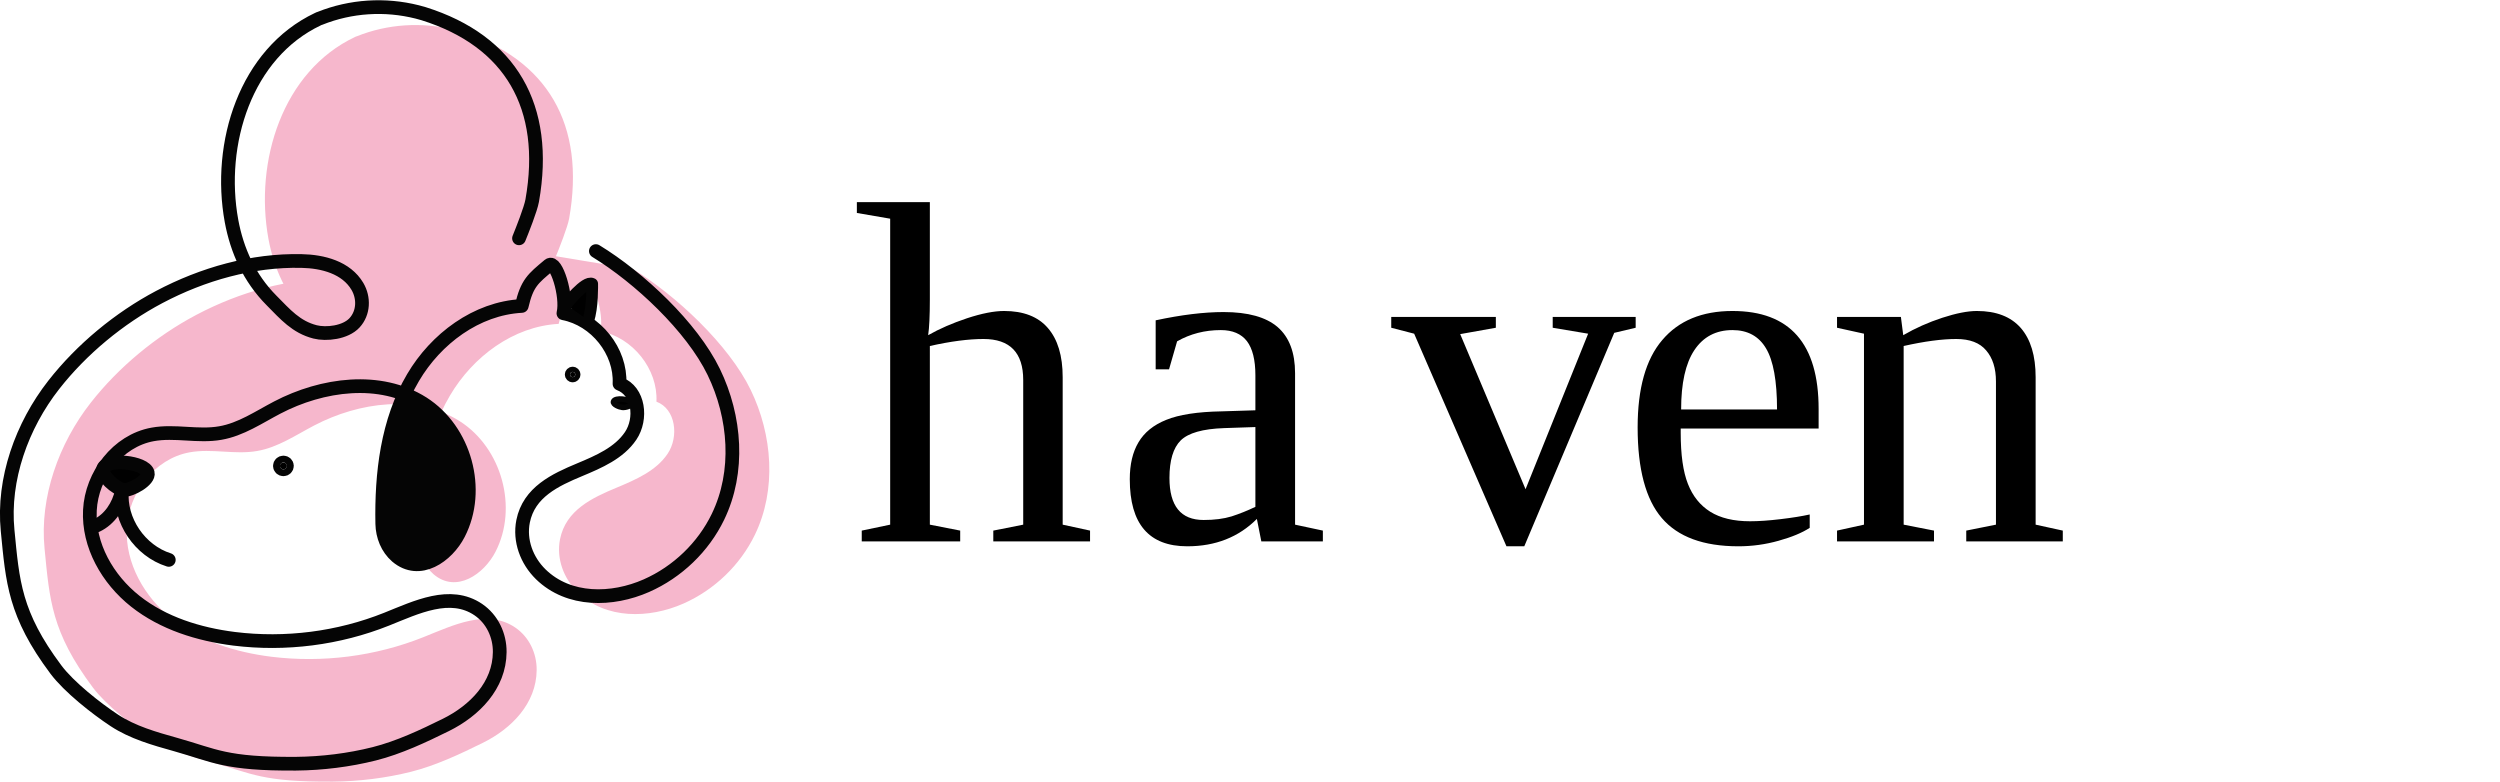
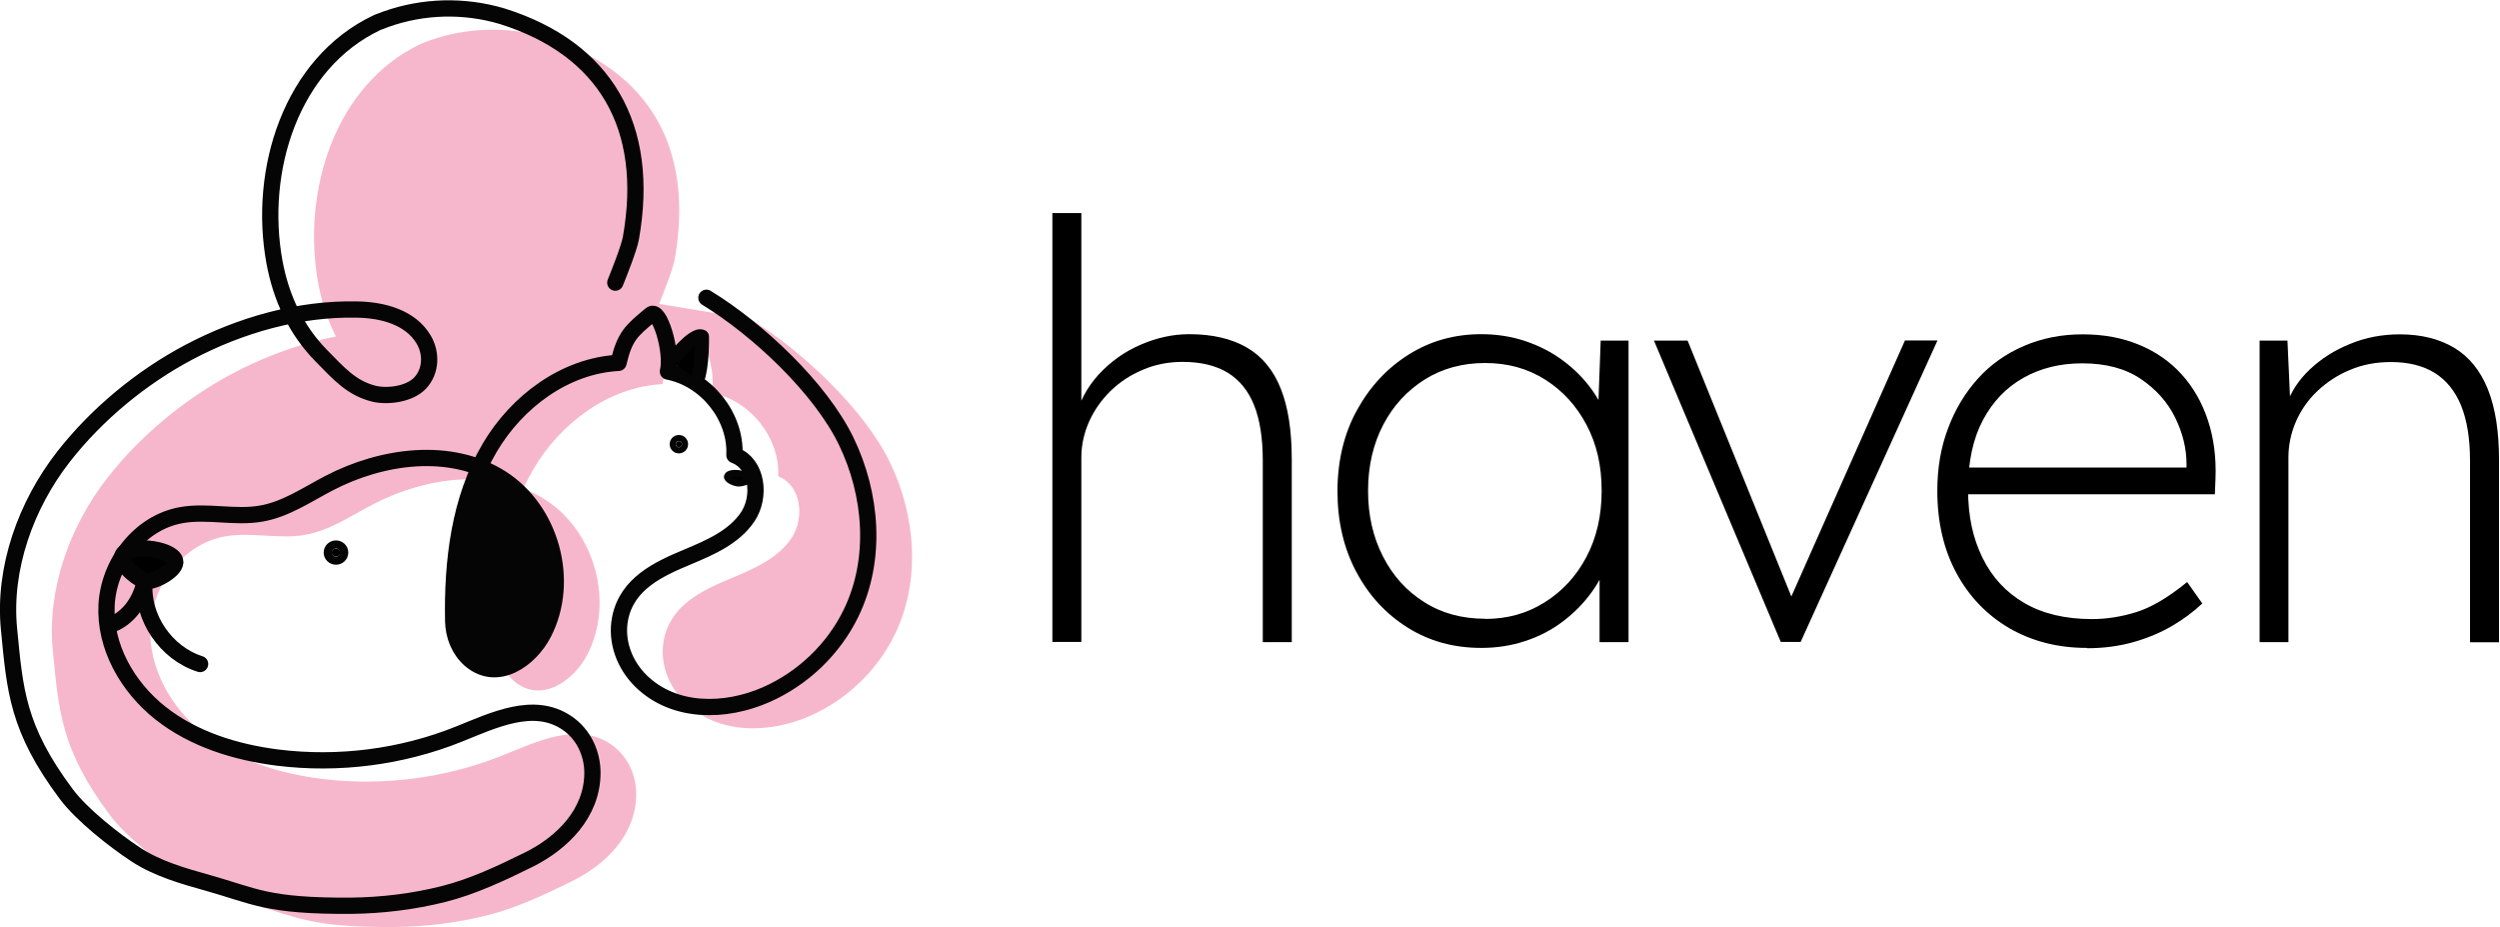
- <svg xmlns="http://www.w3.org/2000/svg" id="Layer_2" data-name="Layer 2" viewBox="0 0 184.1 57.55">
+ <svg xmlns="http://www.w3.org/2000/svg" id="Layer_2" data-name="Layer 2" viewBox="0 0 155.23 57.55">
  <defs>
    <style>
      .cls-1 {
-         letter-spacing: -.04em;
-       }
- 
-       .cls-2 {
-         letter-spacing: -.02em;
-       }
- 
-       .cls-3 {
        fill: none;
      }

-       .cls-3, .cls-4, .cls-5, .cls-6, .cls-7 {
+       .cls-1, .cls-2, .cls-3, .cls-4, .cls-5 {
        stroke: #050505;
        stroke-linecap: round;
        stroke-linejoin: round;
      }

-       .cls-3, .cls-6 {
+       .cls-1, .cls-4 {
        stroke-width: 1.01px;
      }

-       .cls-8 {
-         letter-spacing: -.04em;
-       }
- 
-       .cls-9 {
-         font-size: 36px;
-       }
- 
-       .cls-4 {
+       .cls-2 {
        stroke-width: .86px;
      }

-       .cls-5 {
+       .cls-6, .cls-7, .cls-8 {
+         stroke-width: 0px;
+       }
+ 
+       .cls-3 {
        stroke-width: .41px;
      }

-       .cls-10 {
+       .cls-7 {
        fill: #f6b7cc;
      }

-       .cls-10, .cls-11 {
-         stroke-width: 0px;
-       }
- 
-       .cls-11 {
+       .cls-8 {
        fill: #050505;
      }

-       .cls-7 {
+       .cls-5 {
        stroke-width: .77px;
      }
    </style>
  </defs>
  <g id="Haven_Pink" data-name="Haven Pink">
    <g>
-       <path class="cls-10" d="m46.6,19.81c3.18,1.94,7.07,5.58,8.68,8.9s1.92,7.35.31,10.67c-1.08,2.23-2.98,4.06-5.27,5.07-2.52,1.11-5.71,1.18-7.78-.84-1.04-1.02-1.58-2.48-1.3-3.9.43-2.15,2.37-3.05,4.17-3.8,1.41-.59,2.9-1.23,3.75-2.49s.61-3.31-.82-3.84c.12-2.39-1.74-4.73-4.13-5.19.3-1.27-.54-3.97-1.06-3.54-1.2,1-1.62,1.33-2.01,3-3.34.18-6.32,2.42-8,5.27-1.9,3.21-2.34,7.09-2.27,10.77.02.91.37,1.8,1.06,2.4,1.68,1.43,3.72-.02,4.56-1.66,1.67-3.24.47-7.63-2.63-9.61-3.15-2-7.41-1.42-10.72.31-1.36.71-2.68,1.62-4.2,1.88-1.64.29-3.34-.2-4.98.1-2.59.47-4.49,2.99-4.62,5.58s1.3,5.09,3.35,6.71,4.66,2.43,7.27,2.76c3.78.47,7.69-.03,11.22-1.44,2.2-.88,4.69-2.11,6.76-.71,1.03.7,1.59,1.9,1.58,3.13-.02,2.47-1.86,4.32-3.96,5.36-1.68.83-3.46,1.67-5.28,2.13-1.87.47-3.83.71-5.77.73-5.22.03-5.96-.6-8.85-1.41-1.57-.44-3.17-.89-4.52-1.78-1.35-.89-3.34-2.46-4.3-3.74-3.06-4.09-3.19-6.48-3.56-10.25s1.05-7.72,3.4-10.72c2.05-2.62,4.82-4.91,7.77-6.47,3.2-1.69,6.84-2.73,10.47-2.65,1.58.03,3.3.48,4.12,1.87.5.85.46,1.95-.21,2.68s-2.09.88-2.91.67c-1.4-.36-2.19-1.29-3.2-2.31-1.65-1.66-2.55-3.7-2.95-5.85-1.05-5.72,1.04-12.35,6.36-14.87.03-.02.08-.04.15-.06,2.27-.91,4.79-1.07,7.17-.47.18.05.34.09.47.13,6.4,2.01,9.22,6.85,7.99,13.77-.11.62-.73,2.18-.97,2.77" />
+       <path class="cls-7" d="M46.6,19.81c3.18,1.94,7.07,5.58,8.68,8.9s1.92,7.35.31,10.67c-1.08,2.23-2.98,4.06-5.27,5.07-2.52,1.11-5.71,1.18-7.78-.84-1.04-1.02-1.58-2.48-1.3-3.9.43-2.15,2.37-3.05,4.17-3.8,1.41-.59,2.9-1.23,3.75-2.49s.61-3.31-.82-3.84c.12-2.39-1.74-4.73-4.13-5.19.3-1.27-.54-3.97-1.06-3.54-1.2,1-1.62,1.33-2.01,3-3.34.18-6.32,2.42-8,5.27-1.9,3.21-2.34,7.09-2.27,10.77.02.91.37,1.8,1.06,2.4,1.68,1.43,3.72-.02,4.56-1.66,1.67-3.24.47-7.63-2.63-9.61-3.15-2-7.41-1.42-10.72.31-1.36.71-2.68,1.62-4.2,1.88-1.64.29-3.34-.2-4.98.1-2.59.47-4.49,2.99-4.62,5.58s1.3,5.09,3.35,6.71,4.66,2.43,7.27,2.76c3.78.47,7.69-.03,11.22-1.44,2.2-.88,4.69-2.11,6.76-.71,1.03.7,1.59,1.9,1.58,3.13-.02,2.47-1.86,4.32-3.96,5.36-1.68.83-3.46,1.67-5.28,2.13-1.87.47-3.83.71-5.77.73-5.22.03-5.96-.6-8.85-1.41-1.57-.44-3.17-.89-4.52-1.78-1.35-.89-3.34-2.46-4.3-3.74-3.06-4.09-3.19-6.48-3.56-10.25s1.05-7.72,3.4-10.72c2.05-2.62,4.82-4.91,7.77-6.47,3.2-1.69,6.84-2.73,10.47-2.65,1.58.03,3.3.48,4.12,1.87.5.85.46,1.95-.21,2.68s-2.09.88-2.91.67c-1.4-.36-2.19-1.29-3.2-2.31-1.65-1.66-2.55-3.7-2.95-5.85-1.05-5.72,1.04-12.35,6.36-14.87.03-.02.08-.04.15-.06,2.27-.91,4.79-1.07,7.17-.47.18.05.34.09.47.13,6.4,2.01,9.22,6.85,7.99,13.77-.11.62-.73,2.18-.97,2.77" />
      <g>
-         <path class="cls-3" d="m43.88,18.49c3.18,1.94,7.07,5.58,8.68,8.9s1.92,7.35.31,10.67c-1.08,2.23-2.98,4.06-5.27,5.07-2.52,1.11-5.71,1.18-7.78-.84-1.04-1.02-1.58-2.48-1.3-3.9.43-2.15,2.37-3.05,4.17-3.8,1.41-.59,2.9-1.23,3.75-2.49s.61-3.31-.82-3.84c.12-2.39-1.74-4.73-4.13-5.19.3-1.27-.54-3.97-1.06-3.54-1.2,1-1.62,1.33-2.01,3-3.34.18-6.32,2.42-8,5.27-1.9,3.21-2.34,7.09-2.27,10.77.02.91.37,1.8,1.06,2.4,1.68,1.43,3.72-.02,4.56-1.66,1.67-3.24.47-7.63-2.63-9.61-3.15-2-7.41-1.42-10.72.31-1.36.71-2.68,1.62-4.2,1.88-1.64.29-3.34-.2-4.98.1-2.59.47-4.49,2.99-4.62,5.58s1.3,5.09,3.35,6.71,4.66,2.43,7.27,2.76c3.78.47,7.69-.03,11.22-1.44,2.2-.88,4.69-2.11,6.76-.71,1.03.7,1.59,1.9,1.58,3.13-.02,2.47-1.86,4.32-3.96,5.36-1.68.83-3.46,1.67-5.28,2.13-1.87.47-3.83.71-5.77.73-5.22.03-5.96-.6-8.85-1.41-1.57-.44-3.17-.89-4.52-1.78-1.35-.89-3.34-2.46-4.3-3.74-3.06-4.09-3.19-6.48-3.56-10.25s1.05-7.72,3.4-10.72c2.05-2.62,4.82-4.91,7.77-6.47,3.2-1.69,6.84-2.73,10.47-2.65,1.58.03,3.3.48,4.12,1.87.5.85.46,1.95-.21,2.68s-2.09.88-2.91.67c-1.4-.36-2.19-1.29-3.2-2.31-1.65-1.66-2.55-3.7-2.95-5.85-1.05-5.72,1.04-12.35,6.36-14.87.03-.02.08-.04.15-.06,2.27-.91,4.79-1.07,7.17-.47.18.05.34.09.47.13,6.4,2.01,9.22,6.85,7.99,13.77-.11.62-.73,2.18-.97,2.77" />
-         <circle class="cls-7" cx="42.17" cy="27.58" r=".19" />
-         <ellipse class="cls-6" cx="20.87" cy="34.31" rx=".26" ry=".25" />
-         <path class="cls-6" d="m9.1,36.08c.54.05,1.92-.73,1.78-1.26-.21-.8-3.02-1.09-3.28-.31-.17.52.97,1.51,1.51,1.57Z" />
-         <path class="cls-5" d="m45.83,30c.22.02.71-.1.66-.31-.08-.32-1.21-.44-1.31-.12-.07.21.44.41.65.43Z" />
-         <path class="cls-3" d="m7.13,38.69c.95-.45,1.61-1.44,1.85-2.55-.19,2.19,1.32,4.42,3.45,5.09" />
-         <path class="cls-4" d="m41.68,22.44s1.42-1.81,1.93-1.54c0,0,.04,1.8-.29,2.68" />
-         <polygon class="cls-11" points="29.79 29.02 28.51 33.25 28.15 37.62 28.75 40.46 30.19 41.48 32.08 41.23 33.78 39.3 34.54 36.08 33.87 32.94 32.36 30.69 30.6 29.38 29.79 29.02" />
+         <path class="cls-1" d="M43.88,18.49c3.18,1.94,7.07,5.58,8.68,8.9s1.92,7.35.31,10.67c-1.08,2.23-2.98,4.06-5.27,5.07-2.52,1.11-5.71,1.18-7.78-.84-1.04-1.02-1.58-2.48-1.3-3.9.43-2.15,2.37-3.05,4.17-3.8,1.41-.59,2.9-1.23,3.75-2.49s.61-3.31-.82-3.84c.12-2.39-1.74-4.73-4.13-5.19.3-1.27-.54-3.97-1.06-3.54-1.2,1-1.62,1.33-2.01,3-3.34.18-6.32,2.42-8,5.27-1.9,3.21-2.34,7.09-2.27,10.77.02.91.37,1.8,1.06,2.4,1.68,1.43,3.72-.02,4.56-1.66,1.67-3.24.47-7.63-2.63-9.61-3.15-2-7.41-1.42-10.72.31-1.36.71-2.68,1.62-4.2,1.88-1.64.29-3.34-.2-4.98.1-2.59.47-4.49,2.99-4.62,5.58s1.3,5.09,3.35,6.71,4.66,2.43,7.27,2.76c3.78.47,7.69-.03,11.22-1.44,2.2-.88,4.69-2.11,6.76-.71,1.03.7,1.59,1.9,1.58,3.13-.02,2.47-1.86,4.32-3.96,5.36-1.68.83-3.46,1.67-5.28,2.13-1.87.47-3.83.71-5.77.73-5.22.03-5.96-.6-8.85-1.41-1.57-.44-3.17-.89-4.52-1.78-1.35-.89-3.34-2.46-4.3-3.74-3.06-4.09-3.19-6.48-3.56-10.25s1.05-7.72,3.4-10.72c2.05-2.62,4.82-4.91,7.77-6.47,3.2-1.69,6.84-2.73,10.47-2.65,1.58.03,3.3.48,4.12,1.87.5.85.46,1.95-.21,2.68s-2.09.88-2.91.67c-1.4-.36-2.19-1.29-3.2-2.31-1.65-1.66-2.55-3.7-2.95-5.85-1.05-5.72,1.04-12.35,6.36-14.87.03-.02.08-.04.15-.06,2.27-.91,4.79-1.07,7.17-.47.18.05.34.09.47.13,6.4,2.01,9.22,6.85,7.99,13.77-.11.62-.73,2.18-.97,2.77" />
+         <circle class="cls-5" cx="42.17" cy="27.58" r=".19" />
+         <ellipse class="cls-4" cx="20.87" cy="34.31" rx=".26" ry=".25" />
+         <path class="cls-4" d="M9.1,36.08c.54.05,1.92-.73,1.78-1.26-.21-.8-3.02-1.09-3.28-.31-.17.52.97,1.51,1.51,1.57Z" />
+         <path class="cls-3" d="M45.83,30c.22.02.71-.1.66-.31-.08-.32-1.21-.44-1.31-.12-.07.21.44.41.65.43Z" />
+         <path class="cls-1" d="M7.13,38.69c.95-.45,1.61-1.44,1.85-2.55-.19,2.19,1.32,4.42,3.45,5.09" />
+         <path class="cls-2" d="M41.68,22.44s1.42-1.81,1.93-1.54c0,0,.04,1.8-.29,2.68" />
+         <polygon class="cls-8" points="29.79 29.02 28.51 33.25 28.15 37.62 28.75 40.46 30.19 41.48 32.08 41.23 33.78 39.3 34.54 36.08 33.87 32.94 32.36 30.69 30.6 29.38 29.79 29.02" />
      </g>
-       <text class="cls-9" transform="translate(62.74 39.87)">
-         <tspan class="cls-2" x="0" y="0">h</tspan>
-         <tspan class="cls-8" x="19.19" y="0">a</tspan>
-         <tspan class="cls-1" x="39.71" y="0">v</tspan>
-         <tspan class="cls-2" x="56.45" y="0">en</tspan>
-       </text>
+       <g>
+         <path class="cls-6" d="M65.37,39.87V13.23h1.8v12.24l-.43.68c.26-1.13.77-2.09,1.51-2.9.74-.8,1.61-1.42,2.61-1.85,1-.43,2-.65,3.01-.65,1.44,0,2.63.28,3.58.83.95.55,1.65,1.4,2.11,2.56.46,1.15.68,2.62.68,4.39v11.34h-1.8v-11.27c0-1.39-.18-2.54-.54-3.44-.36-.9-.91-1.57-1.64-2.02-.73-.44-1.66-.67-2.79-.67-.89,0-1.72.16-2.48.49-.77.32-1.43.76-2,1.31-.56.55-1.01,1.18-1.33,1.89-.32.71-.49,1.46-.49,2.25v11.45h-1.8Z" />
+         <path class="cls-6" d="M92.01,40.23c-1.71,0-3.23-.42-4.57-1.26-1.34-.84-2.41-1.99-3.19-3.46-.78-1.46-1.17-3.13-1.17-5s.4-3.58,1.21-5.04c.8-1.46,1.88-2.62,3.22-3.46,1.34-.84,2.84-1.26,4.5-1.26.96,0,1.87.14,2.74.43.86.29,1.64.69,2.34,1.21.7.52,1.3,1.12,1.8,1.82.5.7.86,1.45,1.08,2.27l-.72-.47.18-4.86h1.73v18.72h-1.8v-4.68l.61-.68c-.22.79-.58,1.54-1.08,2.23-.5.7-1.1,1.31-1.8,1.84-.7.53-1.48.94-2.34,1.22-.86.29-1.78.43-2.74.43ZM92.26,38.43c1.37,0,2.6-.34,3.69-1.03,1.09-.68,1.96-1.62,2.59-2.81s.95-2.56.95-4.12-.31-2.9-.94-4.09-1.48-2.12-2.57-2.81-2.33-1.03-3.73-1.03-2.67.34-3.76,1.03-1.95,1.62-2.57,2.81c-.62,1.19-.94,2.55-.94,4.09s.31,2.87.92,4.07c.61,1.2,1.46,2.15,2.56,2.84,1.09.7,2.36,1.04,3.8,1.04Z" />
+         <path class="cls-6" d="M110.62,39.87l-7.88-18.72h2.09l6.7,16.52-.76.5,7.56-17.03h2.02l-8.5,18.72h-1.22Z" />
+         <path class="cls-6" d="M129.63,40.23c-1.8,0-3.4-.41-4.81-1.22-1.4-.82-2.5-1.96-3.29-3.42-.79-1.46-1.19-3.17-1.19-5.11,0-1.42.22-2.71.67-3.89.44-1.18,1.06-2.2,1.85-3.08s1.75-1.55,2.86-2.03c1.12-.48,2.33-.72,3.65-.72s2.47.22,3.51.65c1.04.43,1.93,1.05,2.65,1.85.72.8,1.26,1.75,1.62,2.84.36,1.09.52,2.3.47,3.62l-.04.97h-15.91v-1.66h14.94l-.79.65v-.86c0-.96-.23-1.92-.7-2.88-.47-.96-1.18-1.76-2.14-2.41-.96-.65-2.17-.97-3.64-.97-1.37,0-2.59.3-3.65.9-1.07.6-1.91,1.48-2.52,2.63-.61,1.15-.92,2.58-.92,4.28s.3,3.05.9,4.27,1.47,2.15,2.61,2.81c1.14.66,2.54.99,4.19.99.89,0,1.8-.14,2.74-.43.94-.29,1.99-.91,3.17-1.87l.94,1.33c-.53.5-1.15.97-1.87,1.39s-1.52.76-2.41,1.01c-.89.25-1.85.38-2.88.38Z" />
+         <path class="cls-6" d="M140.36,39.87v-18.72h1.73l.18,3.96h-.22c.26-.79.74-1.52,1.44-2.18.7-.66,1.53-1.19,2.5-1.58.97-.4,2-.59,3.08-.59,1.32,0,2.44.28,3.37.83.92.55,1.62,1.4,2.09,2.56s.7,2.62.7,4.39v11.34h-1.8v-11.27c0-1.39-.19-2.54-.56-3.44s-.92-1.57-1.64-2.02c-.72-.44-1.62-.67-2.7-.67-.94,0-1.79.16-2.56.49-.77.32-1.44.76-2.02,1.31-.58.55-1.02,1.18-1.33,1.89-.31.71-.47,1.46-.47,2.25v11.45h-1.8Z" />
+       </g>
    </g>
  </g>
</svg>
